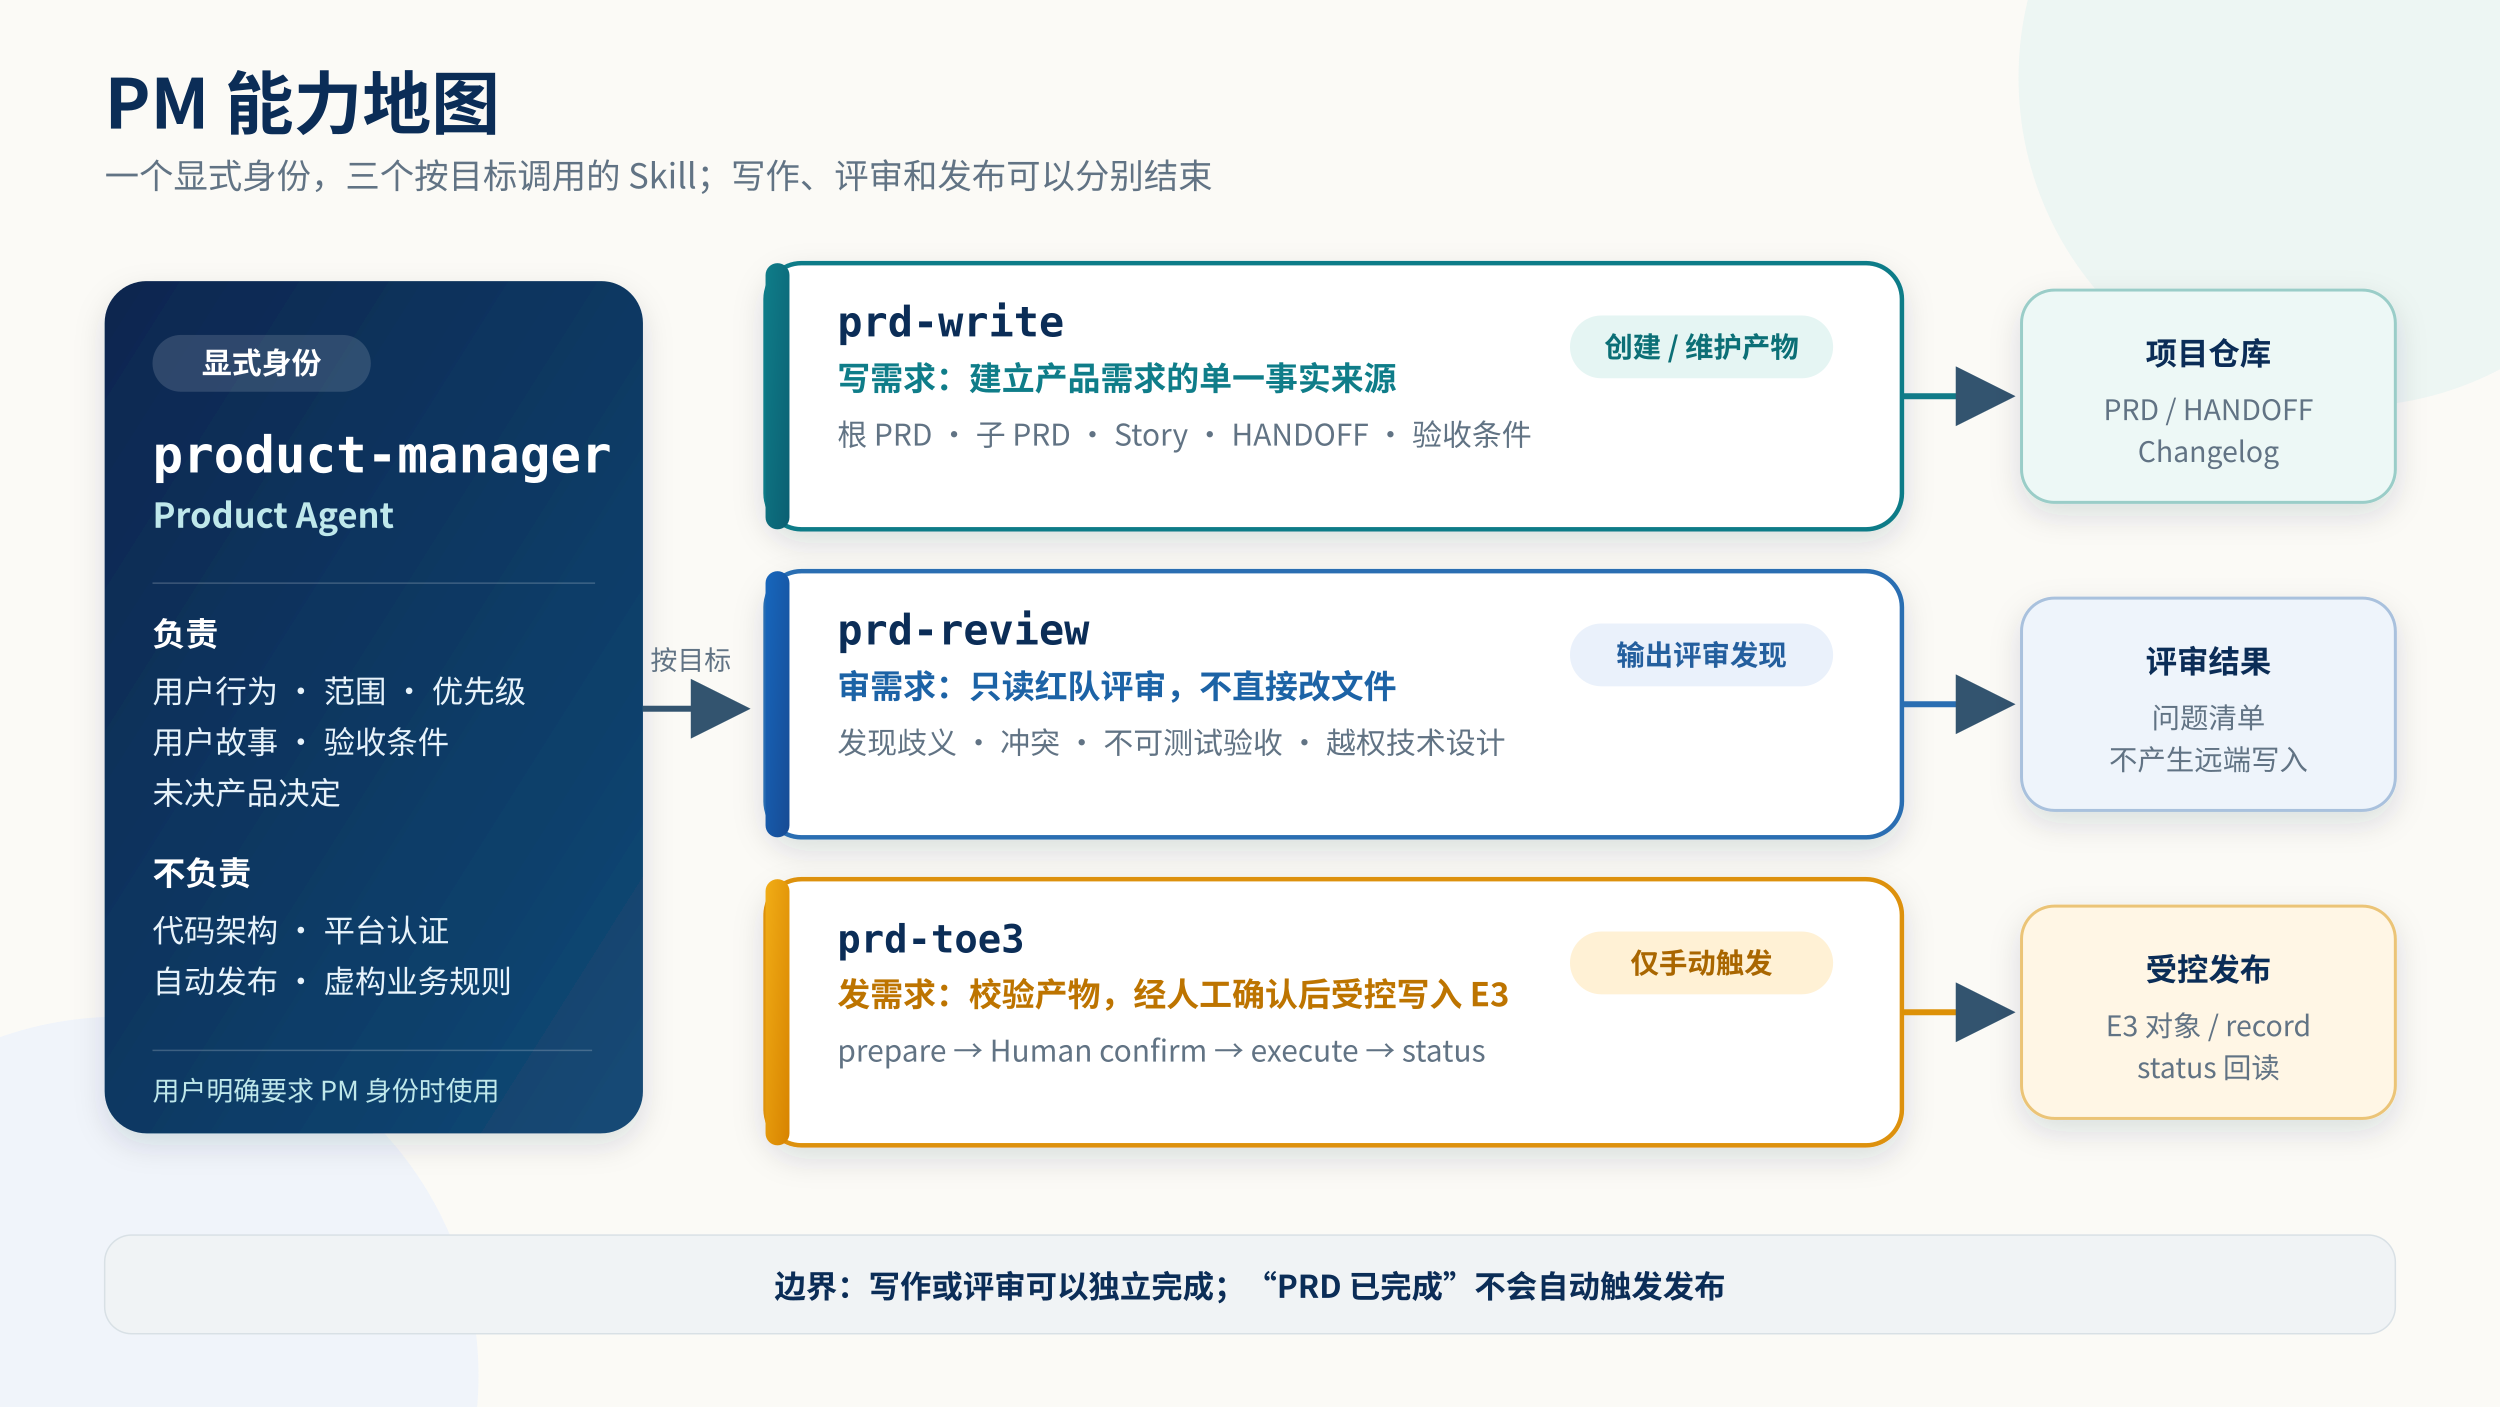
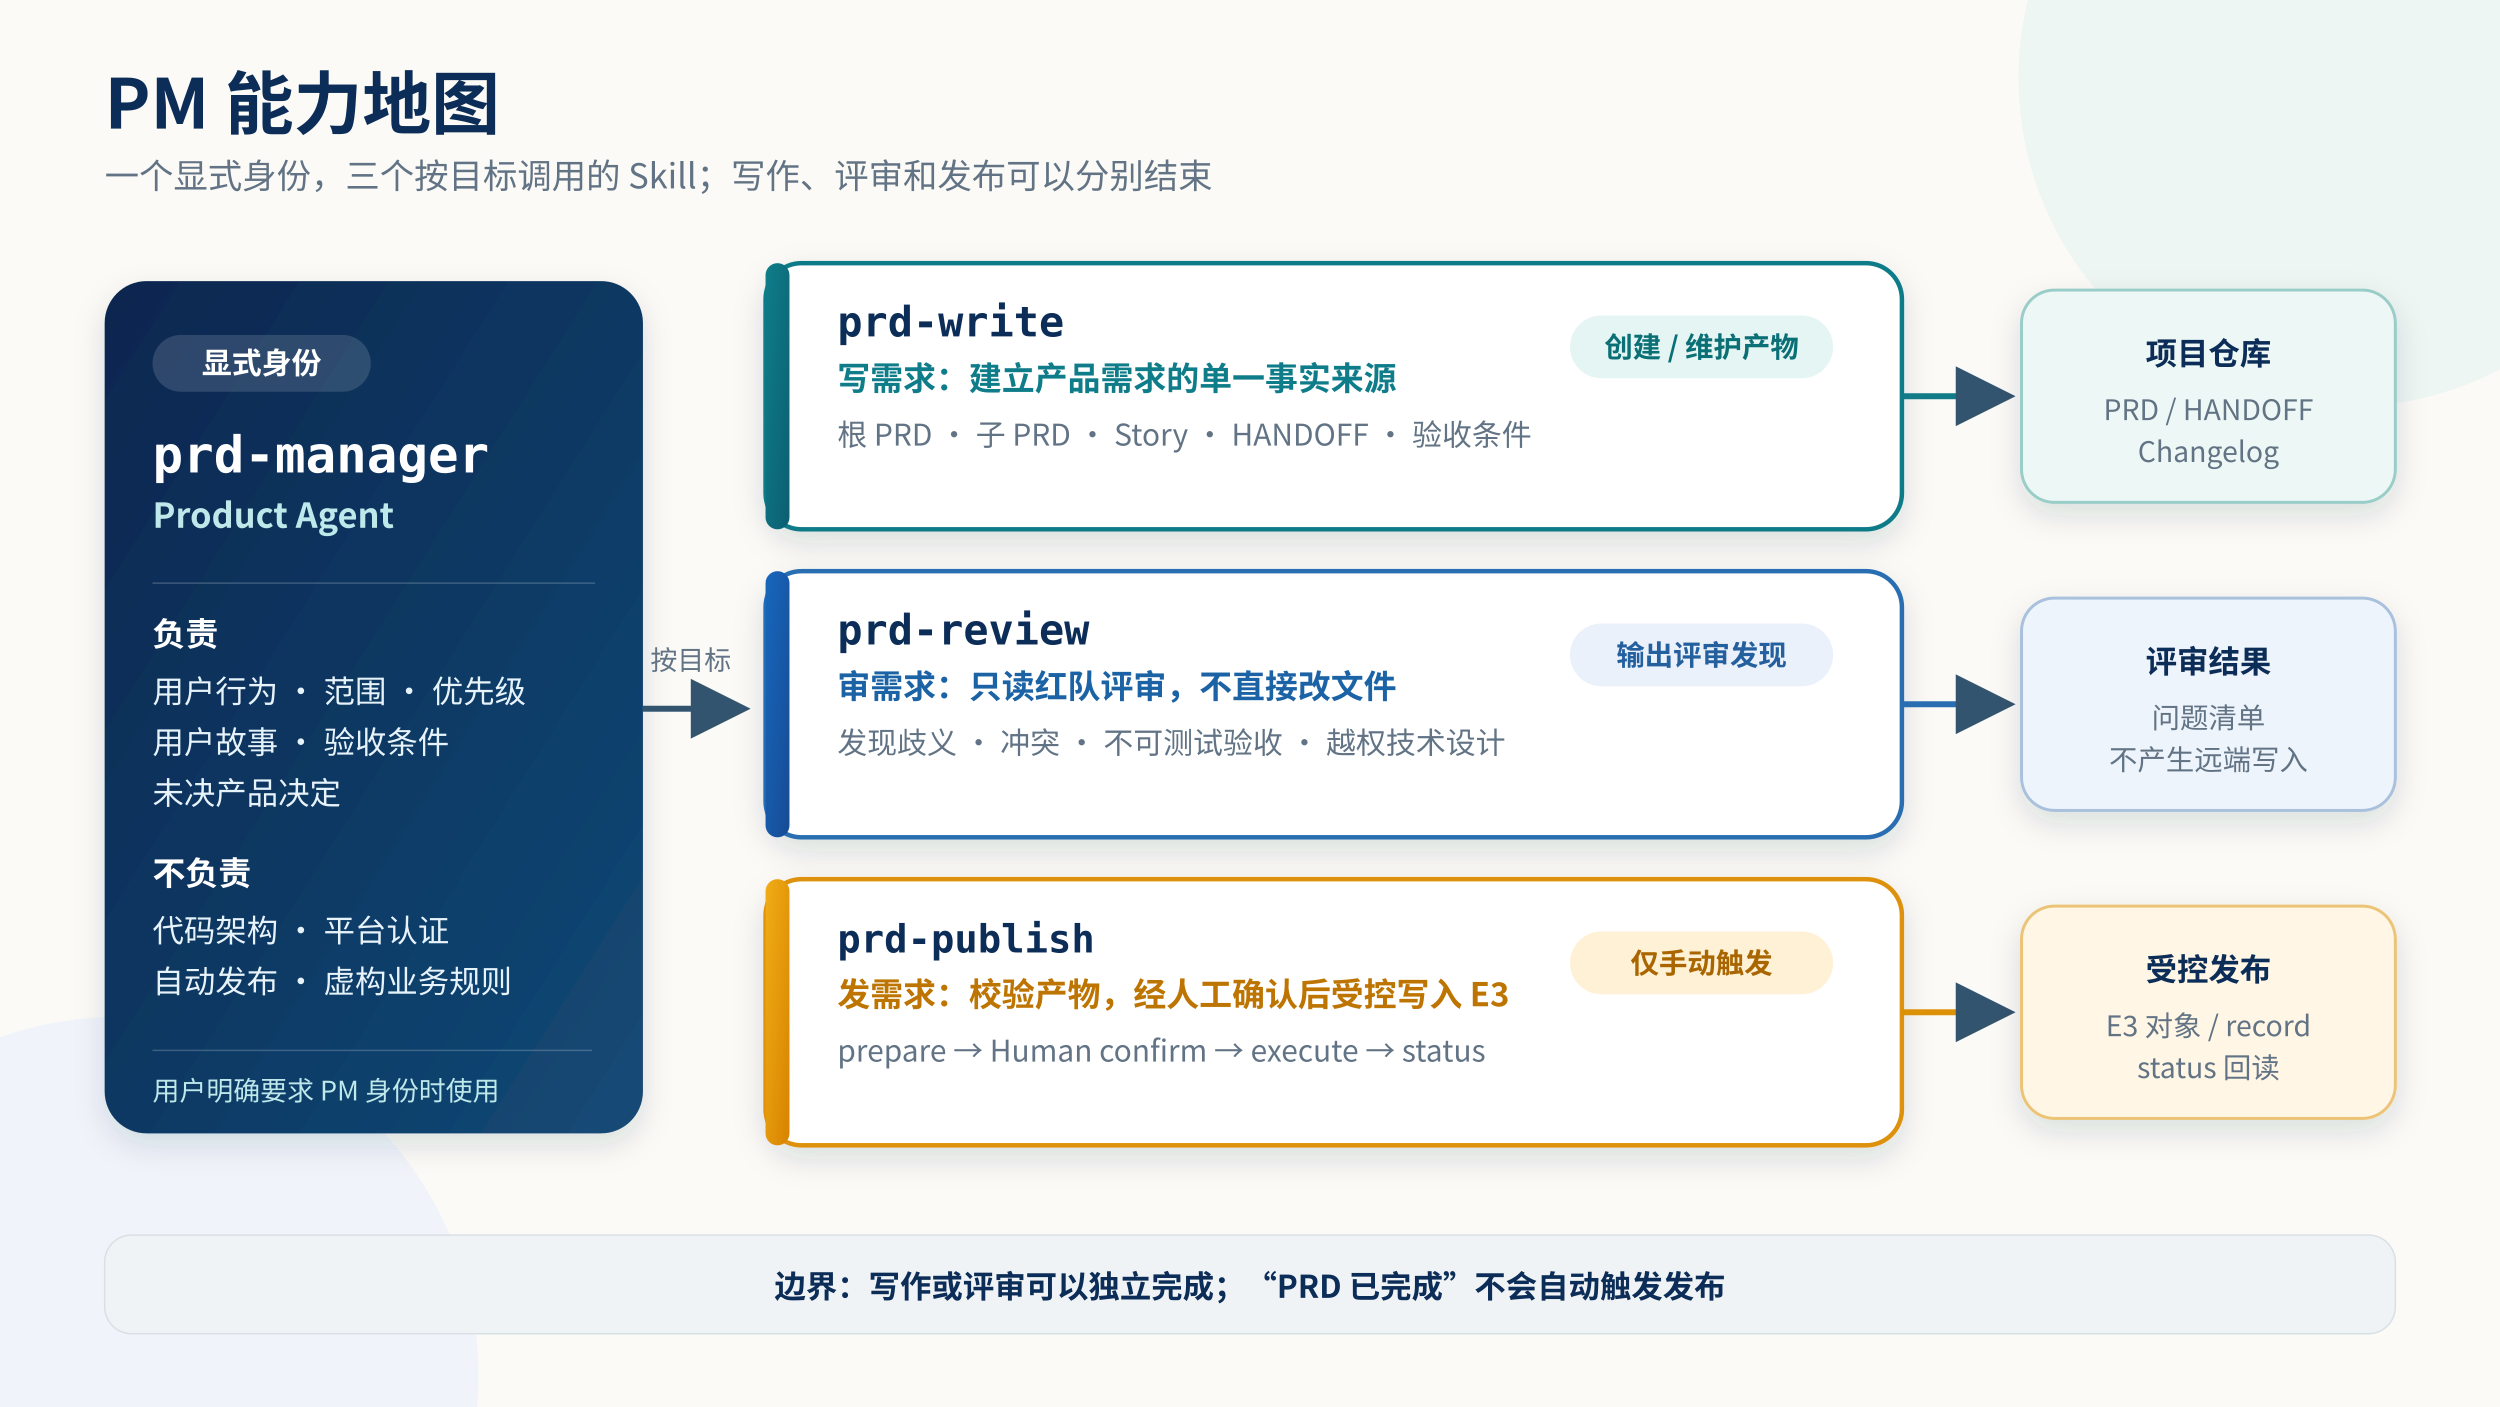
<svg xmlns="http://www.w3.org/2000/svg" width="1672" height="941" viewBox="0 0 1672 941" role="img" aria-labelledby="title desc">
  <defs>
    <linearGradient id="navy" x1="0" y1="0" x2="1" y2="1">
      <stop offset="0" stop-color="#09264f" />
      <stop offset="1" stop-color="#134a76" />
    </linearGradient>
    <linearGradient id="teal" x1="0" y1="0" x2="1" y2="1">
      <stop offset="0" stop-color="#0f7d89" />
      <stop offset="1" stop-color="#0b5f72" />
    </linearGradient>
    <linearGradient id="blue" x1="0" y1="0" x2="1" y2="1">
      <stop offset="0" stop-color="#1767bd" />
      <stop offset="1" stop-color="#174b94" />
    </linearGradient>
    <linearGradient id="amber" x1="0" y1="0" x2="1" y2="1">
      <stop offset="0" stop-color="#f1ad16" />
      <stop offset="1" stop-color="#d78300" />
    </linearGradient>
    <filter id="shadow" x="-15%" y="-15%" width="130%" height="140%">
      <feDropShadow dx="0" dy="8" stdDeviation="10" flood-color="#17324d" flood-opacity="0.13" />
    </filter>
    <marker id="arrow" markerWidth="10" markerHeight="10" refX="8" refY="5" orient="auto">
      <path d="M0,0 L10,5 L0,10 Z" fill="#33546f" />
    </marker>
    <style>
      text { font-family: "PingFang SC", "Noto Sans CJK SC", "Microsoft YaHei", Arial, sans-serif; }
      .navy { fill: #0b2d57; }
      .muted { fill: #617384; }
      .white { fill: #fff; }
      .code { font-family: "SFMono-Regular", Menlo, Consolas, monospace; }
    </style>
  </defs>
  <rect width="1672" height="941" fill="#fbfaf6" />
  <circle cx="1570" cy="52" r="220" fill="#e8f4f2" opacity="0.75" />
  <circle cx="80" cy="920" r="240" fill="#eef3fb" opacity="0.9" />
  <text x="70" y="86" class="navy" font-size="46" font-weight="800">PM 能力地图</text>
  <text x="70" y="126" class="muted" font-size="23">一个显式身份，三个按目标调用的 Skill；写作、评审和发布可以分别结束</text>
  <g filter="url(#shadow)">
    <rect x="70" y="188" width="360" height="570" rx="28" fill="url(#navy)" />
  </g>
  <rect x="102" y="224" width="146" height="38" rx="19" fill="#fff" opacity="0.14" />
  <text x="175" y="250" class="white" font-size="20" font-weight="700" text-anchor="middle">显式身份</text>
-   <text x="102" y="316" class="white code" font-size="34" font-weight="800">product-manager</text>
+   <text x="102" y="316" class="white code" font-size="34" font-weight="800">prd-manager</text>
  <text x="102" y="353" fill="#bfe8eb" font-size="23" font-weight="600">Product Agent</text>
  <line x1="102" y1="390" x2="398" y2="390" stroke="#fff" opacity="0.2" />
  <text x="102" y="432" class="white" font-size="22" font-weight="700">负责</text>
  <text x="102" y="470" fill="#e7f3fb" font-size="21">用户行为 · 范围 · 优先级</text>
  <text x="102" y="504" fill="#e7f3fb" font-size="21">用户故事 · 验收条件</text>
  <text x="102" y="538" fill="#e7f3fb" font-size="21">未决产品决定</text>
  <text x="102" y="592" class="white" font-size="22" font-weight="700">不负责</text>
  <text x="102" y="630" fill="#e7f3fb" font-size="21">代码架构 · 平台认证</text>
  <text x="102" y="664" fill="#e7f3fb" font-size="21">自动发布 · 虚构业务规则</text>
  <rect x="102" y="702" width="294" height="1" fill="#fff" opacity="0.2" />
  <text x="102" y="736" fill="#bfe8eb" font-size="18">用户明确要求 PM 身份时使用</text>
  <path d="M430 474 H494" fill="none" stroke="#33546f" stroke-width="4" marker-end="url(#arrow)" />
  <text x="462" y="448" class="muted" font-size="18" text-anchor="middle">按目标</text>
  <g filter="url(#shadow)">
    <rect x="512" y="176" width="760" height="178" rx="24" fill="#fff" stroke="#117b88" stroke-width="3" />
  </g>
  <rect x="512" y="176" width="16" height="178" rx="8" fill="url(#teal)" />
  <text x="560" y="225" class="navy code" font-size="28" font-weight="800">prd-write</text>
  <text x="560" y="261" fill="#0f7d89" font-size="22" font-weight="700">写需求：建立产品需求的单一事实来源</text>
  <text x="560" y="298" class="muted" font-size="20">根 PRD · 子 PRD · Story · HANDOFF · 验收条件</text>
  <rect x="1050" y="211" width="176" height="42" rx="21" fill="#e5f5f3" />
  <text x="1138" y="239" fill="#0b6f76" font-size="19" font-weight="700" text-anchor="middle">创建 / 维护产物</text>
  <g filter="url(#shadow)">
    <rect x="512" y="382" width="760" height="178" rx="24" fill="#fff" stroke="#2a6eb2" stroke-width="3" />
  </g>
  <rect x="512" y="382" width="16" height="178" rx="8" fill="url(#blue)" />
  <text x="560" y="431" class="navy code" font-size="28" font-weight="800">prd-review</text>
  <text x="560" y="467" fill="#1c63a6" font-size="22" font-weight="700">审需求：只读红队评审，不直接改文件</text>
  <text x="560" y="504" class="muted" font-size="20">发现歧义 · 冲突 · 不可测试验收 · 越权技术设计</text>
  <rect x="1050" y="417" width="176" height="42" rx="21" fill="#eaf1fb" />
  <text x="1138" y="445" fill="#245f9e" font-size="19" font-weight="700" text-anchor="middle">输出评审发现</text>
  <g filter="url(#shadow)">
    <rect x="512" y="588" width="760" height="178" rx="24" fill="#fff" stroke="#dd9107" stroke-width="3" />
  </g>
  <rect x="512" y="588" width="16" height="178" rx="8" fill="url(#amber)" />
-   <text x="560" y="637" class="navy code" font-size="26" font-weight="800">prd-toe3</text>
+   <text x="560" y="637" class="navy code" font-size="26" font-weight="800">prd-publish</text>
  <text x="560" y="673" fill="#bd7400" font-size="22" font-weight="700">发需求：校验产物，经人工确认后受控写入 E3</text>
  <text x="560" y="710" class="muted" font-size="20">prepare → Human confirm → execute → status</text>
  <rect x="1050" y="623" width="176" height="42" rx="21" fill="#fff1d5" />
  <text x="1138" y="651" fill="#a96600" font-size="19" font-weight="700" text-anchor="middle">仅手动触发</text>
  <path d="M1272 265 H1340" fill="none" stroke="#117b88" stroke-width="4" marker-end="url(#arrow)" />
  <path d="M1272 471 H1340" fill="none" stroke="#2a6eb2" stroke-width="4" marker-end="url(#arrow)" />
  <path d="M1272 677 H1340" fill="none" stroke="#dd9107" stroke-width="4" marker-end="url(#arrow)" />
  <g filter="url(#shadow)">
    <rect x="1352" y="194" width="250" height="142" rx="22" fill="#edf8f6" stroke="#9acdc8" stroke-width="2" />
    <rect x="1352" y="400" width="250" height="142" rx="22" fill="#eef4fb" stroke="#a9c1dd" stroke-width="2" />
    <rect x="1352" y="606" width="250" height="142" rx="22" fill="#fff6e5" stroke="#ebc477" stroke-width="2" />
  </g>
  <text x="1477" y="244" class="navy" font-size="21" font-weight="800" text-anchor="middle">项目仓库</text>
  <text x="1477" y="281" class="muted" font-size="19" text-anchor="middle">PRD / HANDOFF</text>
  <text x="1477" y="309" class="muted" font-size="19" text-anchor="middle">Changelog</text>
  <text x="1477" y="450" class="navy" font-size="21" font-weight="800" text-anchor="middle">评审结果</text>
  <text x="1477" y="487" class="muted" font-size="19" text-anchor="middle">问题清单</text>
  <text x="1477" y="515" class="muted" font-size="19" text-anchor="middle">不产生远端写入</text>
  <text x="1477" y="656" class="navy" font-size="21" font-weight="800" text-anchor="middle">受控发布</text>
  <text x="1477" y="693" class="muted" font-size="19" text-anchor="middle">E3 对象 / record</text>
  <text x="1477" y="721" class="muted" font-size="19" text-anchor="middle">status 回读</text>
  <rect x="70" y="826" width="1532" height="66" rx="18" fill="#f0f3f5" stroke="#d8e0e5" />
  <text x="836" y="868" class="navy" font-size="21" font-weight="700" text-anchor="middle">边界：写作或评审可以独立完成；“PRD 已完成”不会自动触发发布</text>
</svg>
